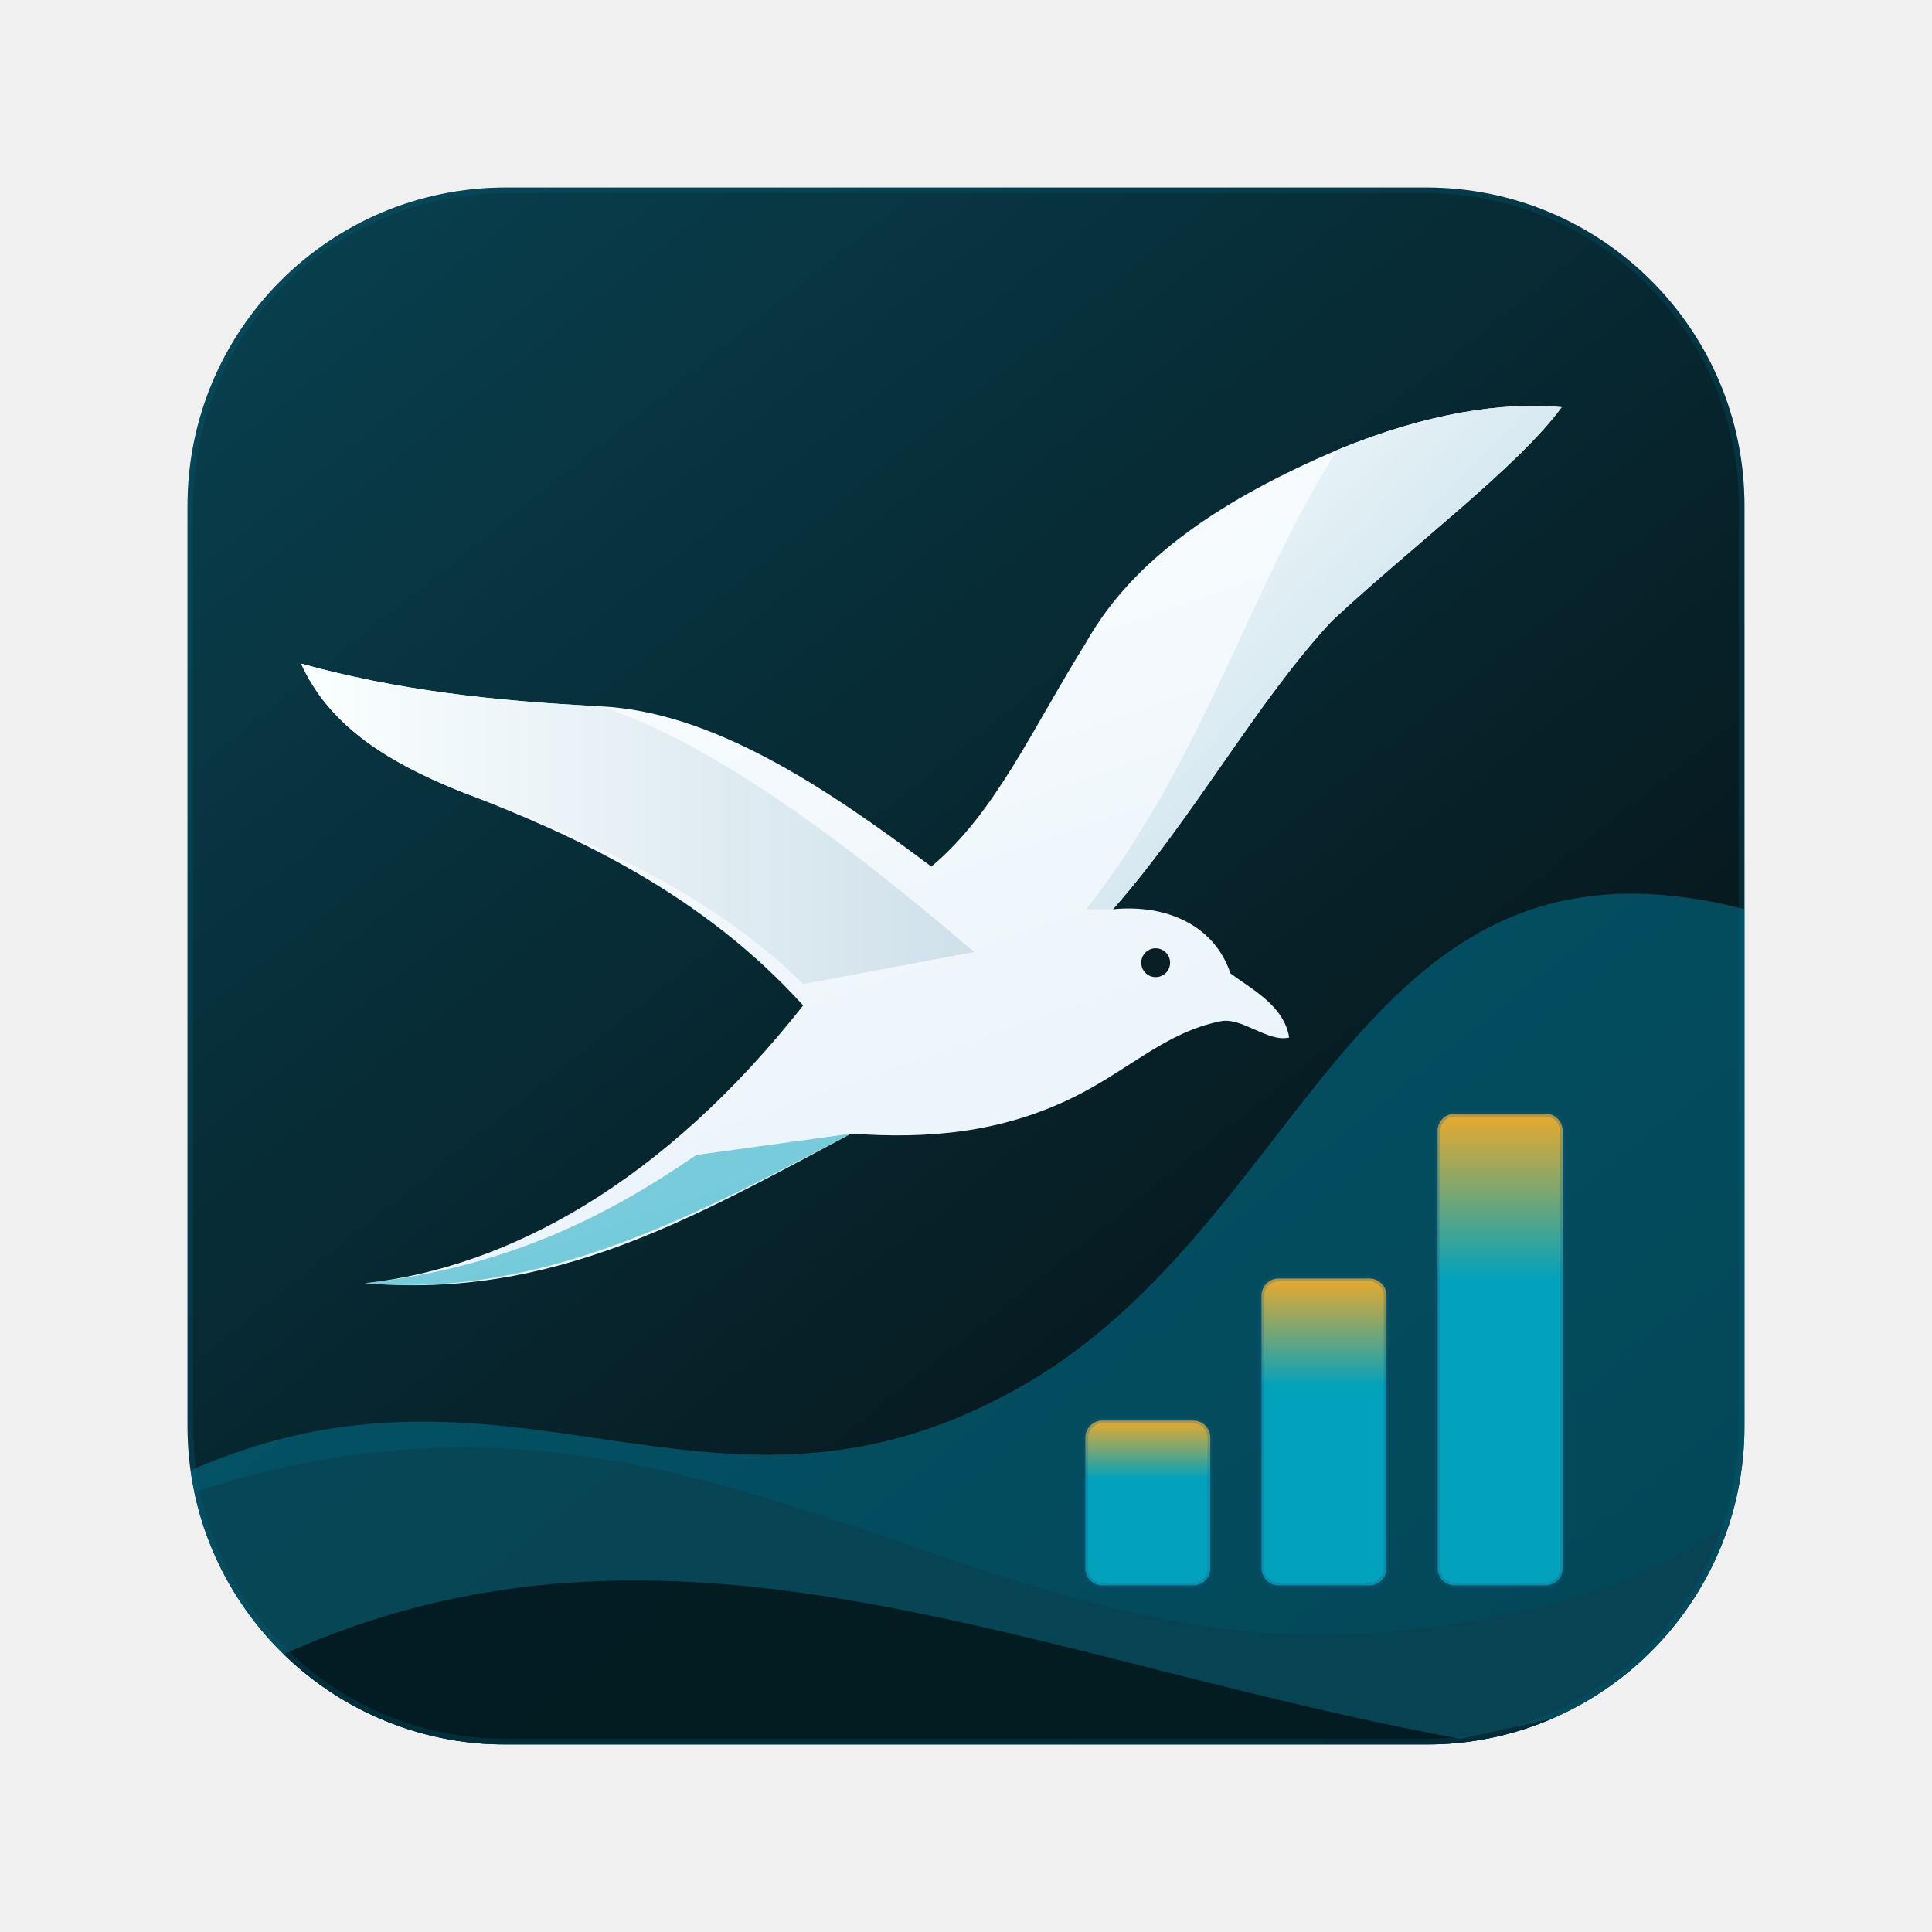
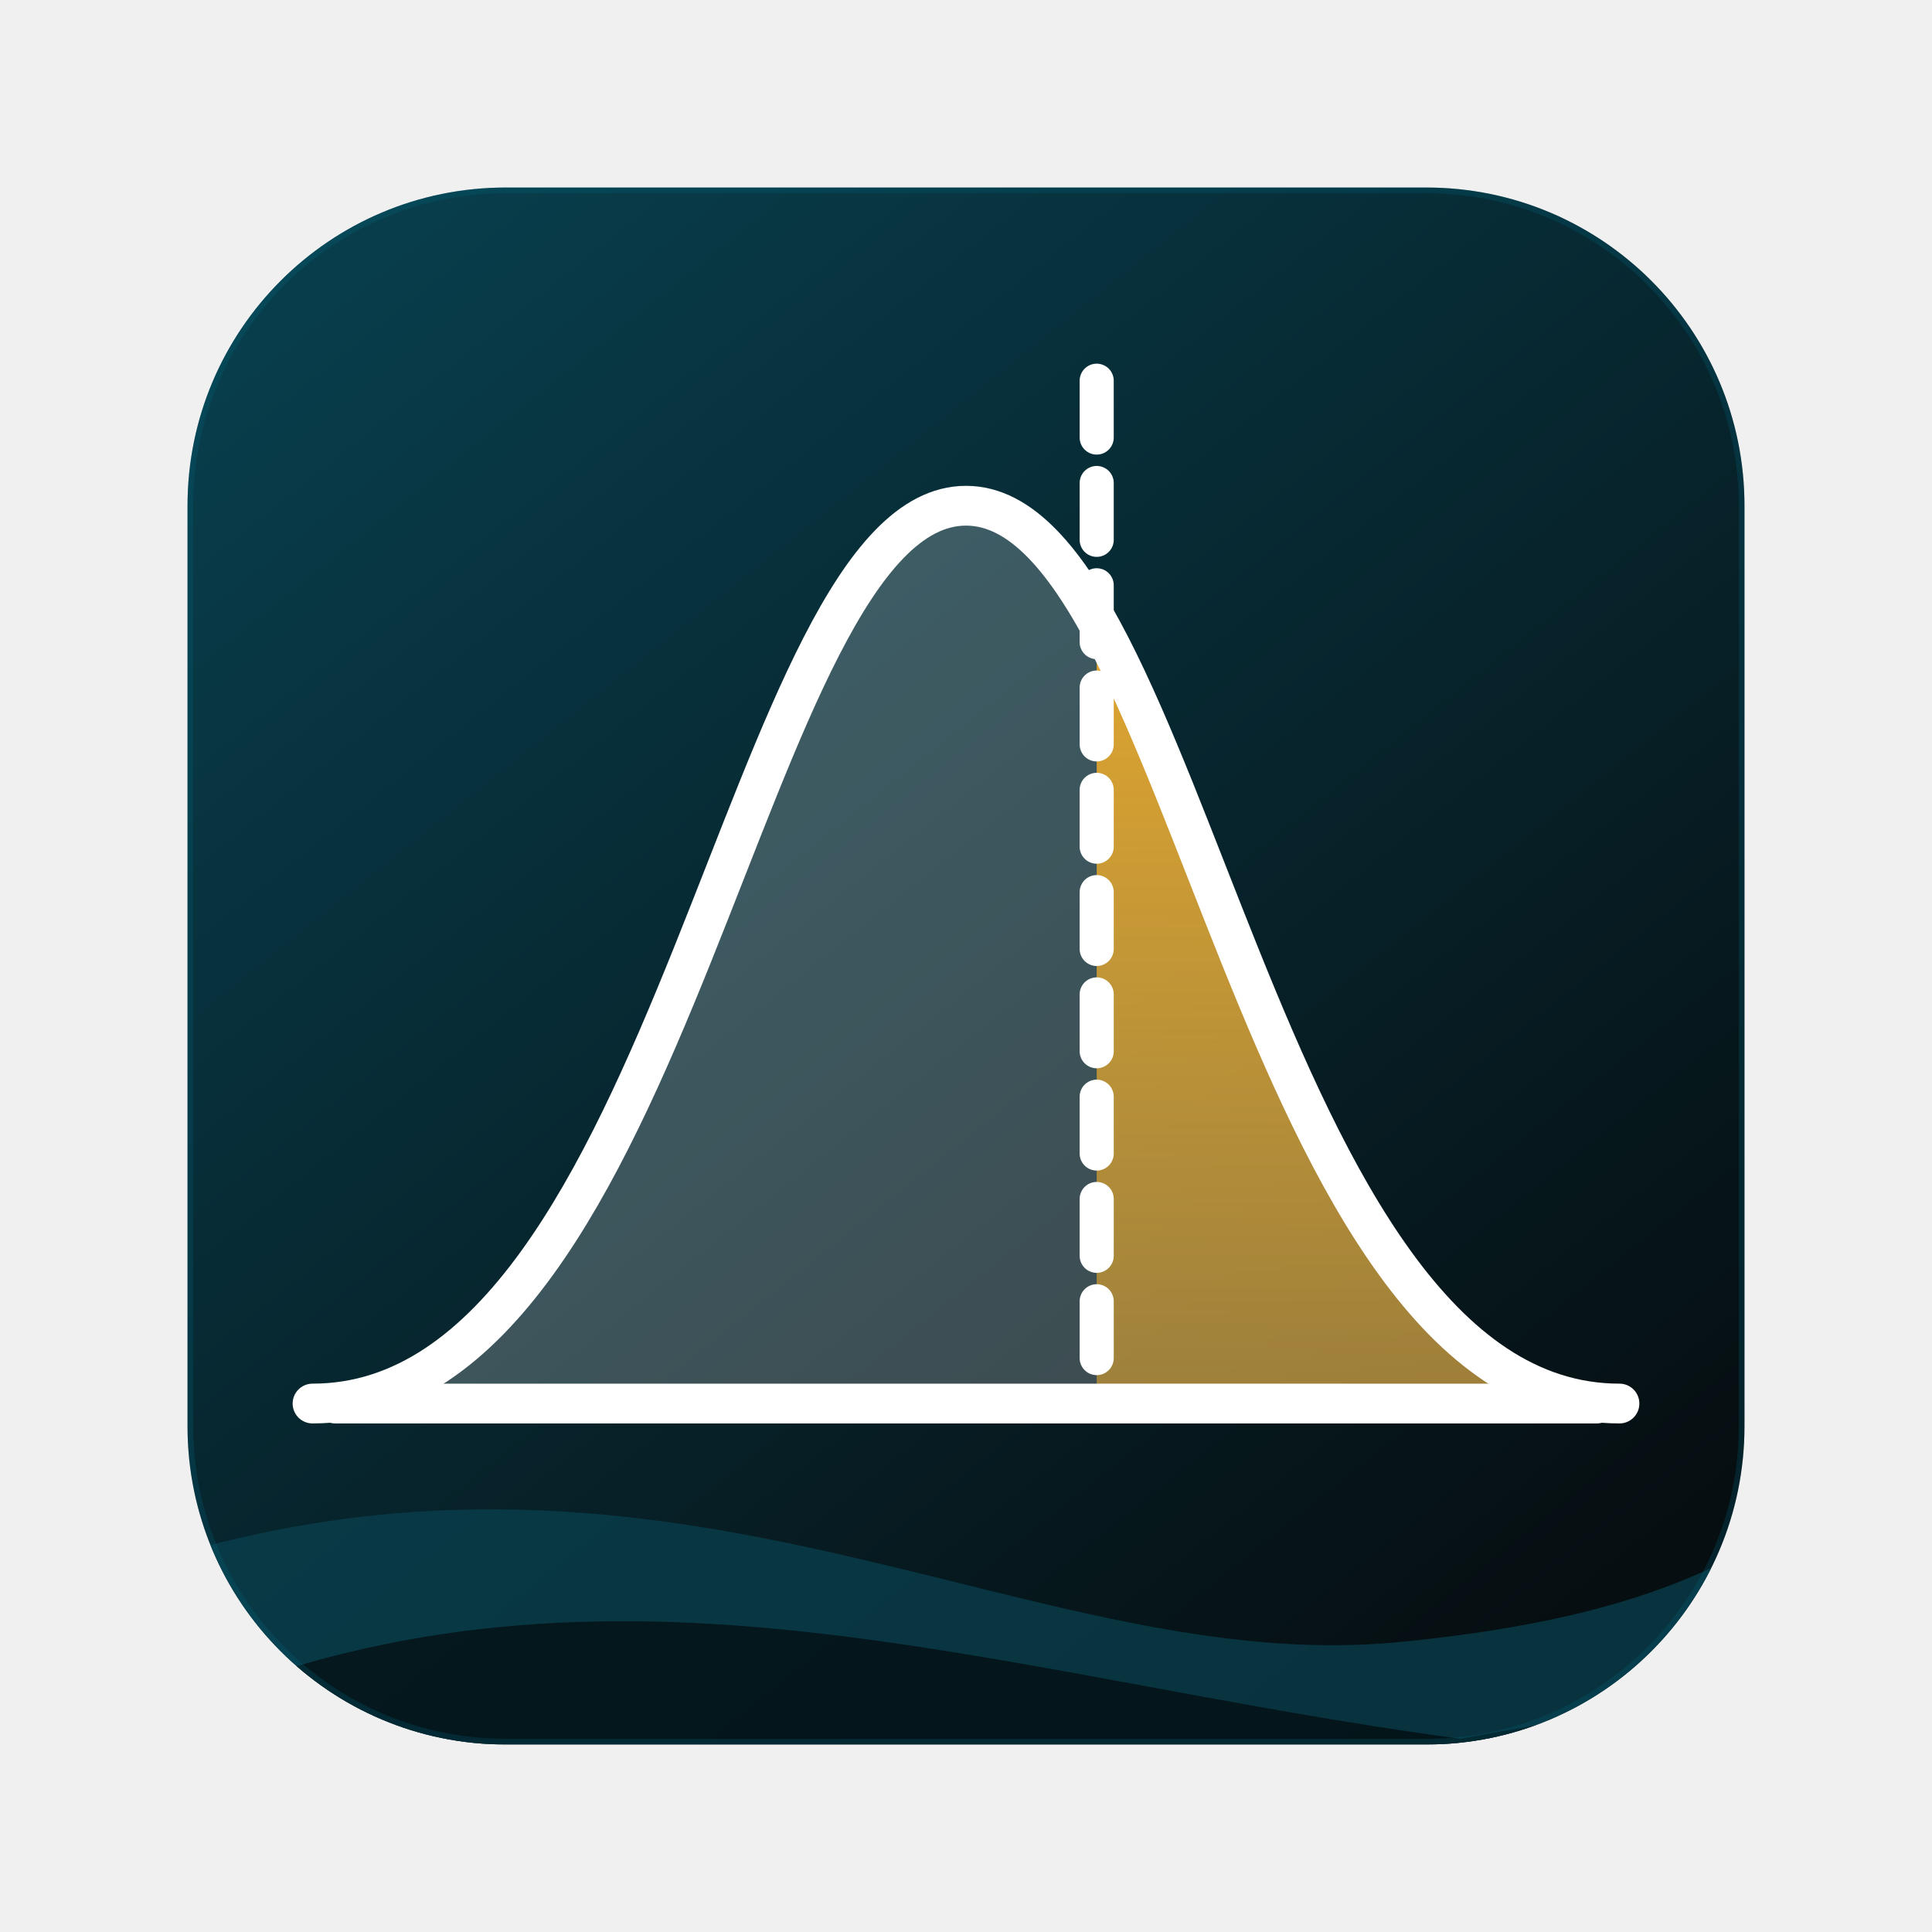
<svg xmlns="http://www.w3.org/2000/svg" width="1024" height="1024" viewBox="-33 -33 340 340">
  <defs>
    <linearGradient id="bg" x2=".8" y2="1">
-       <stop stop-color="#084150" />
+       <stop offset="0" stop-color="#084150" />
      <stop offset="1" stop-color="#060e11" />
    </linearGradient>
-     <linearGradient id="bird" x2=".5" y2="1">
-       <stop stop-color="#ffffff" />
-       <stop offset="1" stop-color="#e8f3fa" />
-     </linearGradient>
-     <linearGradient id="wing">
-       <stop stop-color="#fbffff" />
-       <stop offset="1" stop-color="#cfe0ea" />
-     </linearGradient>
-     <linearGradient id="tip" x2="1" y2="1">
-       <stop stop-color="#f9ffff" />
-       <stop offset="1" stop-color="#b8d3e3" />
-     </linearGradient>
-     <linearGradient id="bar" x2="0" y2="1">
+     <linearGradient id="gold" x2="0" y2="1">
      <stop stop-color="#eaaa2c" />
-       <stop offset=".35" stop-color="#03a2bc" />
-       <stop offset="1" stop-color="#03a2bc" />
+       <stop offset="1" stop-color="#eaaa2c" stop-opacity=".55" />
    </linearGradient>
    <clipPath id="tile">
      <rect width="274" height="274" rx="56" />
    </clipPath>
+     <clipPath id="pass">
+       <rect x="160" width="114" height="274" />
+     </clipPath>
  </defs>
  <g clip-path="url(#tile)">
    <rect width="274" height="274" fill="url(#bg)" />
-     <path fill="#02677f" opacity=".65" d="M0 226 C56 201 91 240 143 213 C198 185 204 109 274 127 V274 H0Z" />
-     <path fill="#084150" opacity=".7" d="M0 230 C89 200 138 262 213 254 C244 251 261 243 274 233 V274 H0Z" />
-     <path fill="#020608" opacity=".65" d="M0 267 C75 222 142 258 224 273 L274 262 V274 H0Z" />
-     <g transform="translate(4 2) scale(.94)">
-       <path fill="url(#bird)" d="M29 203 C56 200 85 184 111 151 C92 130 68 119 47 111 C32 105 22 98 17 87 C35 92 53 94 73 95 C94 96 115 110 135 125 C147 115 154 99 164 83 C173 67 190 56 211 47 C228 40 242 38 253 39 C245 50 225 65 210 79 C196 94 184 116 169 133 C179 132 188 136 191 145 C195 148 201 151 202 157 C198 158 193 153 189 154 C179 156 172 163 162 168 C148 175 134 176 120 175 C90 191 64 206 29 203 Z" />
-       <path fill="url(#wing)" d="M17 87 C35 92 53 94 73 95 C95 102 122 123 143 141 L111 147 C94 130 69 119 47 111 C32 105 22 98 17 87 Z" />
-       <path fill="url(#tip)" d="M211 47 C228 40 242 38 253 39 C245 50 225 65 210 79 C196 94 184 116 169 133 L164 133 C186 105 195 72 211 47 Z" />
-       <path fill="#03a2bc" fill-opacity=".5" d="M29 203 C56 200 75 190 91 179 L120 175 C93 189 63 206 29 203 Z" />
-       <circle cx="177" cy="143" r="2.7" fill="#081e24" />
-     </g>
-     <rect x="158" y="217" width="22" height="29" rx="3" fill="url(#bar)" stroke="#145b80" stroke-opacity=".25" />
-     <rect x="189" y="192" width="22" height="54" rx="3" fill="url(#bar)" stroke="#145b80" stroke-opacity=".25" />
-     <rect x="220" y="163" width="22" height="83" rx="3" fill="url(#bar)" stroke="#145b80" stroke-opacity=".25" />
+     <path fill="#084150" opacity=".7" d="M0 240 C89 215 150 262 213 256 C244 253 261 247 274 240 V274 H0Z" />
+     <path fill="#020608" opacity=".65" d="M0 267 C75 236 142 262 224 273 L274 264 V274 H0Z" />
+     <path d="M22 214 C86 214 98 56 137 56 C176 56 188 214 252 214 Z" fill="#ffffff" fill-opacity=".22" />
+     <path d="M22 214 C86 214 98 56 137 56 C176 56 188 214 252 214 Z" fill="url(#gold)" clip-path="url(#pass)" />
+     <path d="M22 214 C86 214 98 56 137 56 C176 56 188 214 252 214" fill="none" stroke="#ffffff" stroke-width="7" stroke-linejoin="round" stroke-linecap="round" />
+     <line x1="160" y1="34" x2="160" y2="214" stroke="#ffffff" stroke-width="6" stroke-dasharray="10 8" stroke-linecap="round" />
+     <line x1="26" y1="214" x2="248" y2="214" stroke="#ffffff" stroke-width="7" stroke-linecap="round" />
  </g>
-   <rect x=".5" y=".5" width="273" height="273" rx="55.5" fill="none" stroke="#02677f" stroke-opacity=".25" />
+   <rect x="0.5" y="0.5" width="273" height="273" rx="55.5" fill="none" stroke="#02677f" stroke-opacity="0.25" stroke-width="1" />
</svg>
